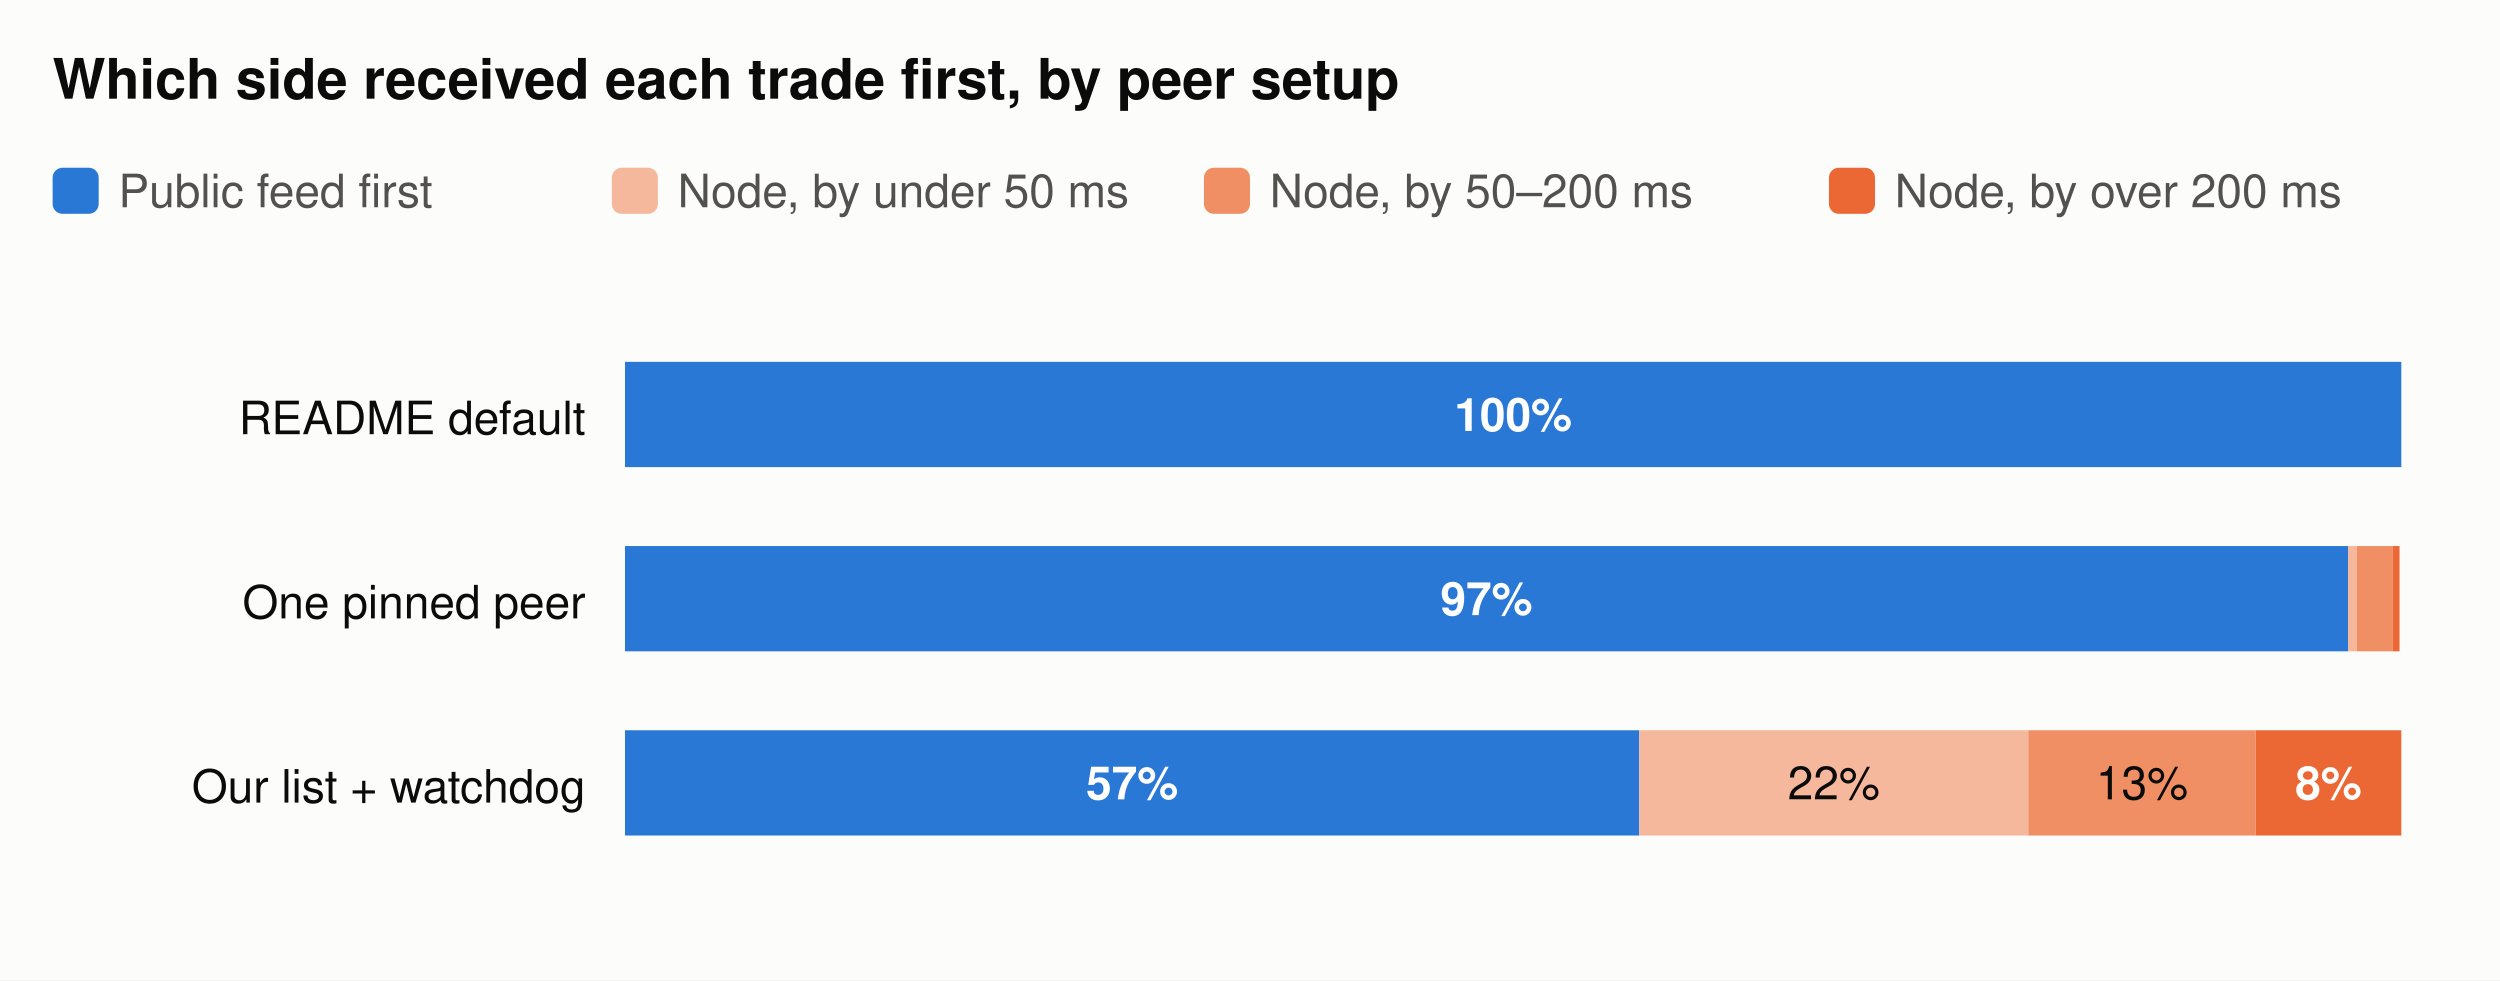
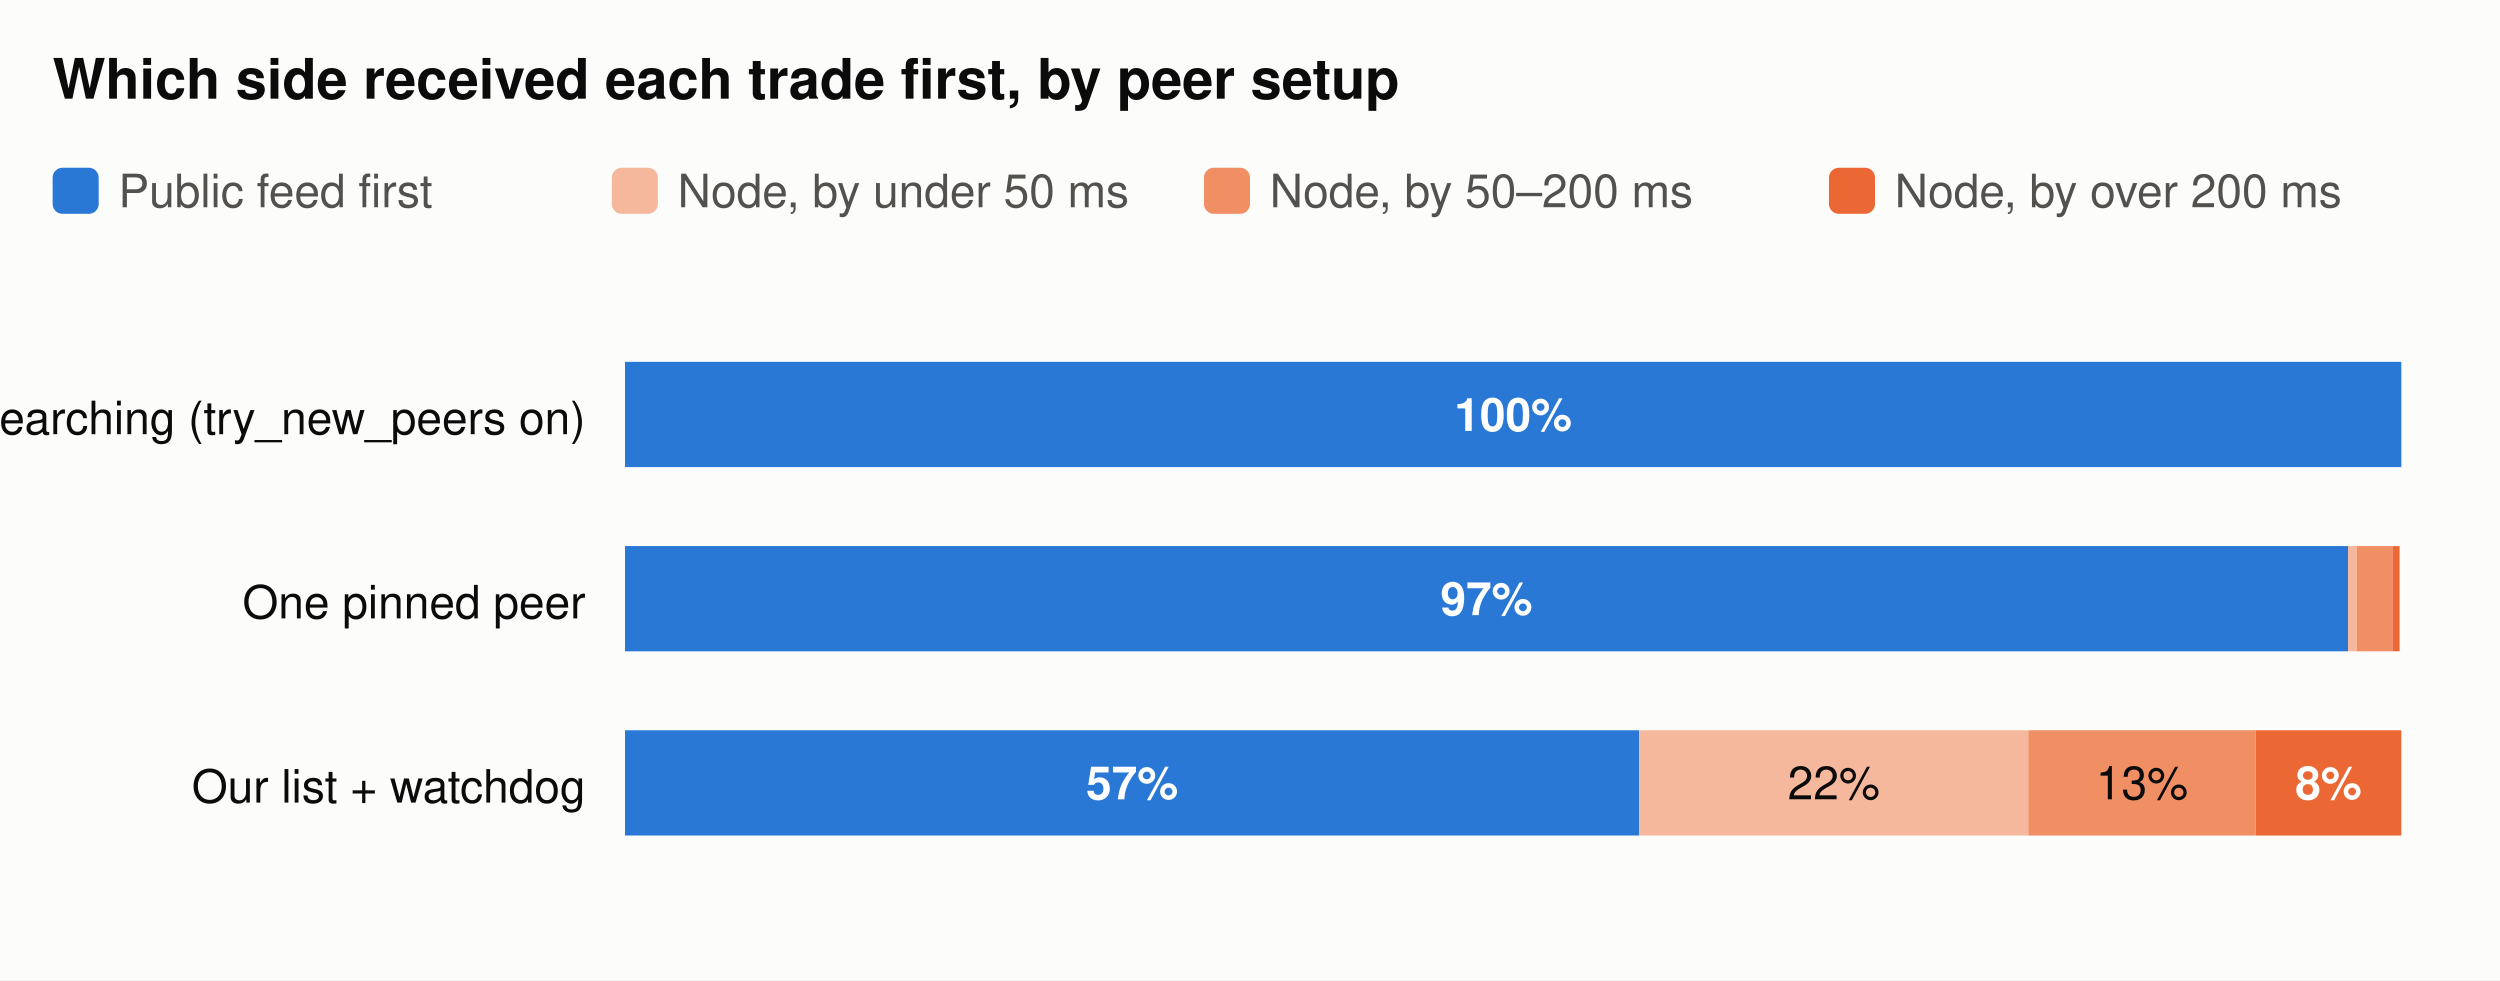
<svg xmlns="http://www.w3.org/2000/svg" viewBox="0 0 760 298" width="760" height="298" role="img" aria-labelledby="t d">
  <style>
text{font-family:Helvetica,Arial,sans-serif;fill:#52514e;font-size:14px}
.t{fill:#0b0b0b;font-size:17px;font-weight:700}.l{fill:#0b0b0b}.b{font-weight:700}.w{fill:#ffffff;font-weight:700}
.grid{stroke:#e1e0d9;stroke-width:1}.axis{stroke:#c3c2b7;stroke-width:1}
@media (prefers-color-scheme: dark){
text{fill:#c3c2b7}.t,.l{fill:#f0efec}.w{fill:#ffffff}.grid{stroke:#2c2c2a}.axis{stroke:#383835}
[fill="#fcfcfb"]{fill:#1a1a19}[stroke="#fcfcfb"]{stroke:#1a1a19}
[fill="#2a78d6"]{fill:#3987e5}[stroke="#2a78d6"]{stroke:#3987e5}[fill="#9ec5f4"]{fill:#184f95}
[fill="#eb6834"]{fill:#d95926}[stroke="#eb6834"]{stroke:#d95926}[fill="#f6b89c"]{fill:#8a3a17}
[stroke="#0b0b0b"]{stroke:#f0efec}}
</style>
  <rect width="760" height="298" fill="#fcfcfb" />
  <text class="t" x="16" y="30">Which side received each trade first, by peer setup</text>
  <rect x="16" y="51" width="14" height="14" rx="3" fill="#2a78d6" />
  <text x="36" y="63">Public feed first</text>
  <rect x="186" y="51" width="14" height="14" rx="3" fill="#f6b89c" />
  <text x="206" y="63">Node, by under 50 ms</text>
  <rect x="366" y="51" width="14" height="14" rx="3" fill="#f08f63" />
  <text x="386" y="63">Node, by 50–200 ms</text>
  <rect x="556" y="51" width="14" height="14" rx="3" fill="#eb6834" />
  <text x="576" y="63">Node, by over 200 ms</text>
-   <text class="l" x="178" y="132" text-anchor="end">README default</text>
+   <text class="l" x="178" y="132" text-anchor="end">Searching (try_new_peers on)</text>
  <rect x="190.0" y="110" width="540.0" height="32" fill="#2a78d6" />
  <text class="w" x="460.0" y="131" text-anchor="middle">100%</text>
  <rect x="730.0" y="110" width="0.0" height="32" fill="#f6b89c" />
  <rect x="730.0" y="110" width="0.0" height="32" fill="#f08f63" />
  <rect x="730.0" y="110" width="0.0" height="32" fill="#eb6834" />
  <text class="l" x="178" y="188" text-anchor="end">One pinned peer</text>
  <rect x="190.0" y="166" width="523.8" height="32" fill="#2a78d6" />
  <text class="w" x="451.9" y="187" text-anchor="middle">97%</text>
  <rect x="713.8" y="166" width="2.7" height="32" fill="#f6b89c" />
  <rect x="716.5" y="166" width="10.8" height="32" fill="#f08f63" />
  <rect x="727.3" y="166" width="2.16" height="32" fill="#eb6834" />
  <text class="l" x="178" y="244" text-anchor="end">Our list + watchdog</text>
  <rect x="190.0" y="222" width="308.34" height="32" fill="#2a78d6" />
  <text class="w" x="344.17" y="243" text-anchor="middle">57%</text>
  <rect x="498.34" y="222" width="118.26" height="32" fill="#f6b89c" />
  <text class="l" x="557.47" y="243" text-anchor="middle">22%</text>
  <rect x="616.6" y="222" width="69.12" height="32" fill="#f08f63" />
  <text class="l" x="651.16" y="243" text-anchor="middle">13%</text>
  <rect x="685.72" y="222" width="44.28" height="32" fill="#eb6834" />
  <text class="w" x="707.86" y="243" text-anchor="middle">8%</text>
</svg>
